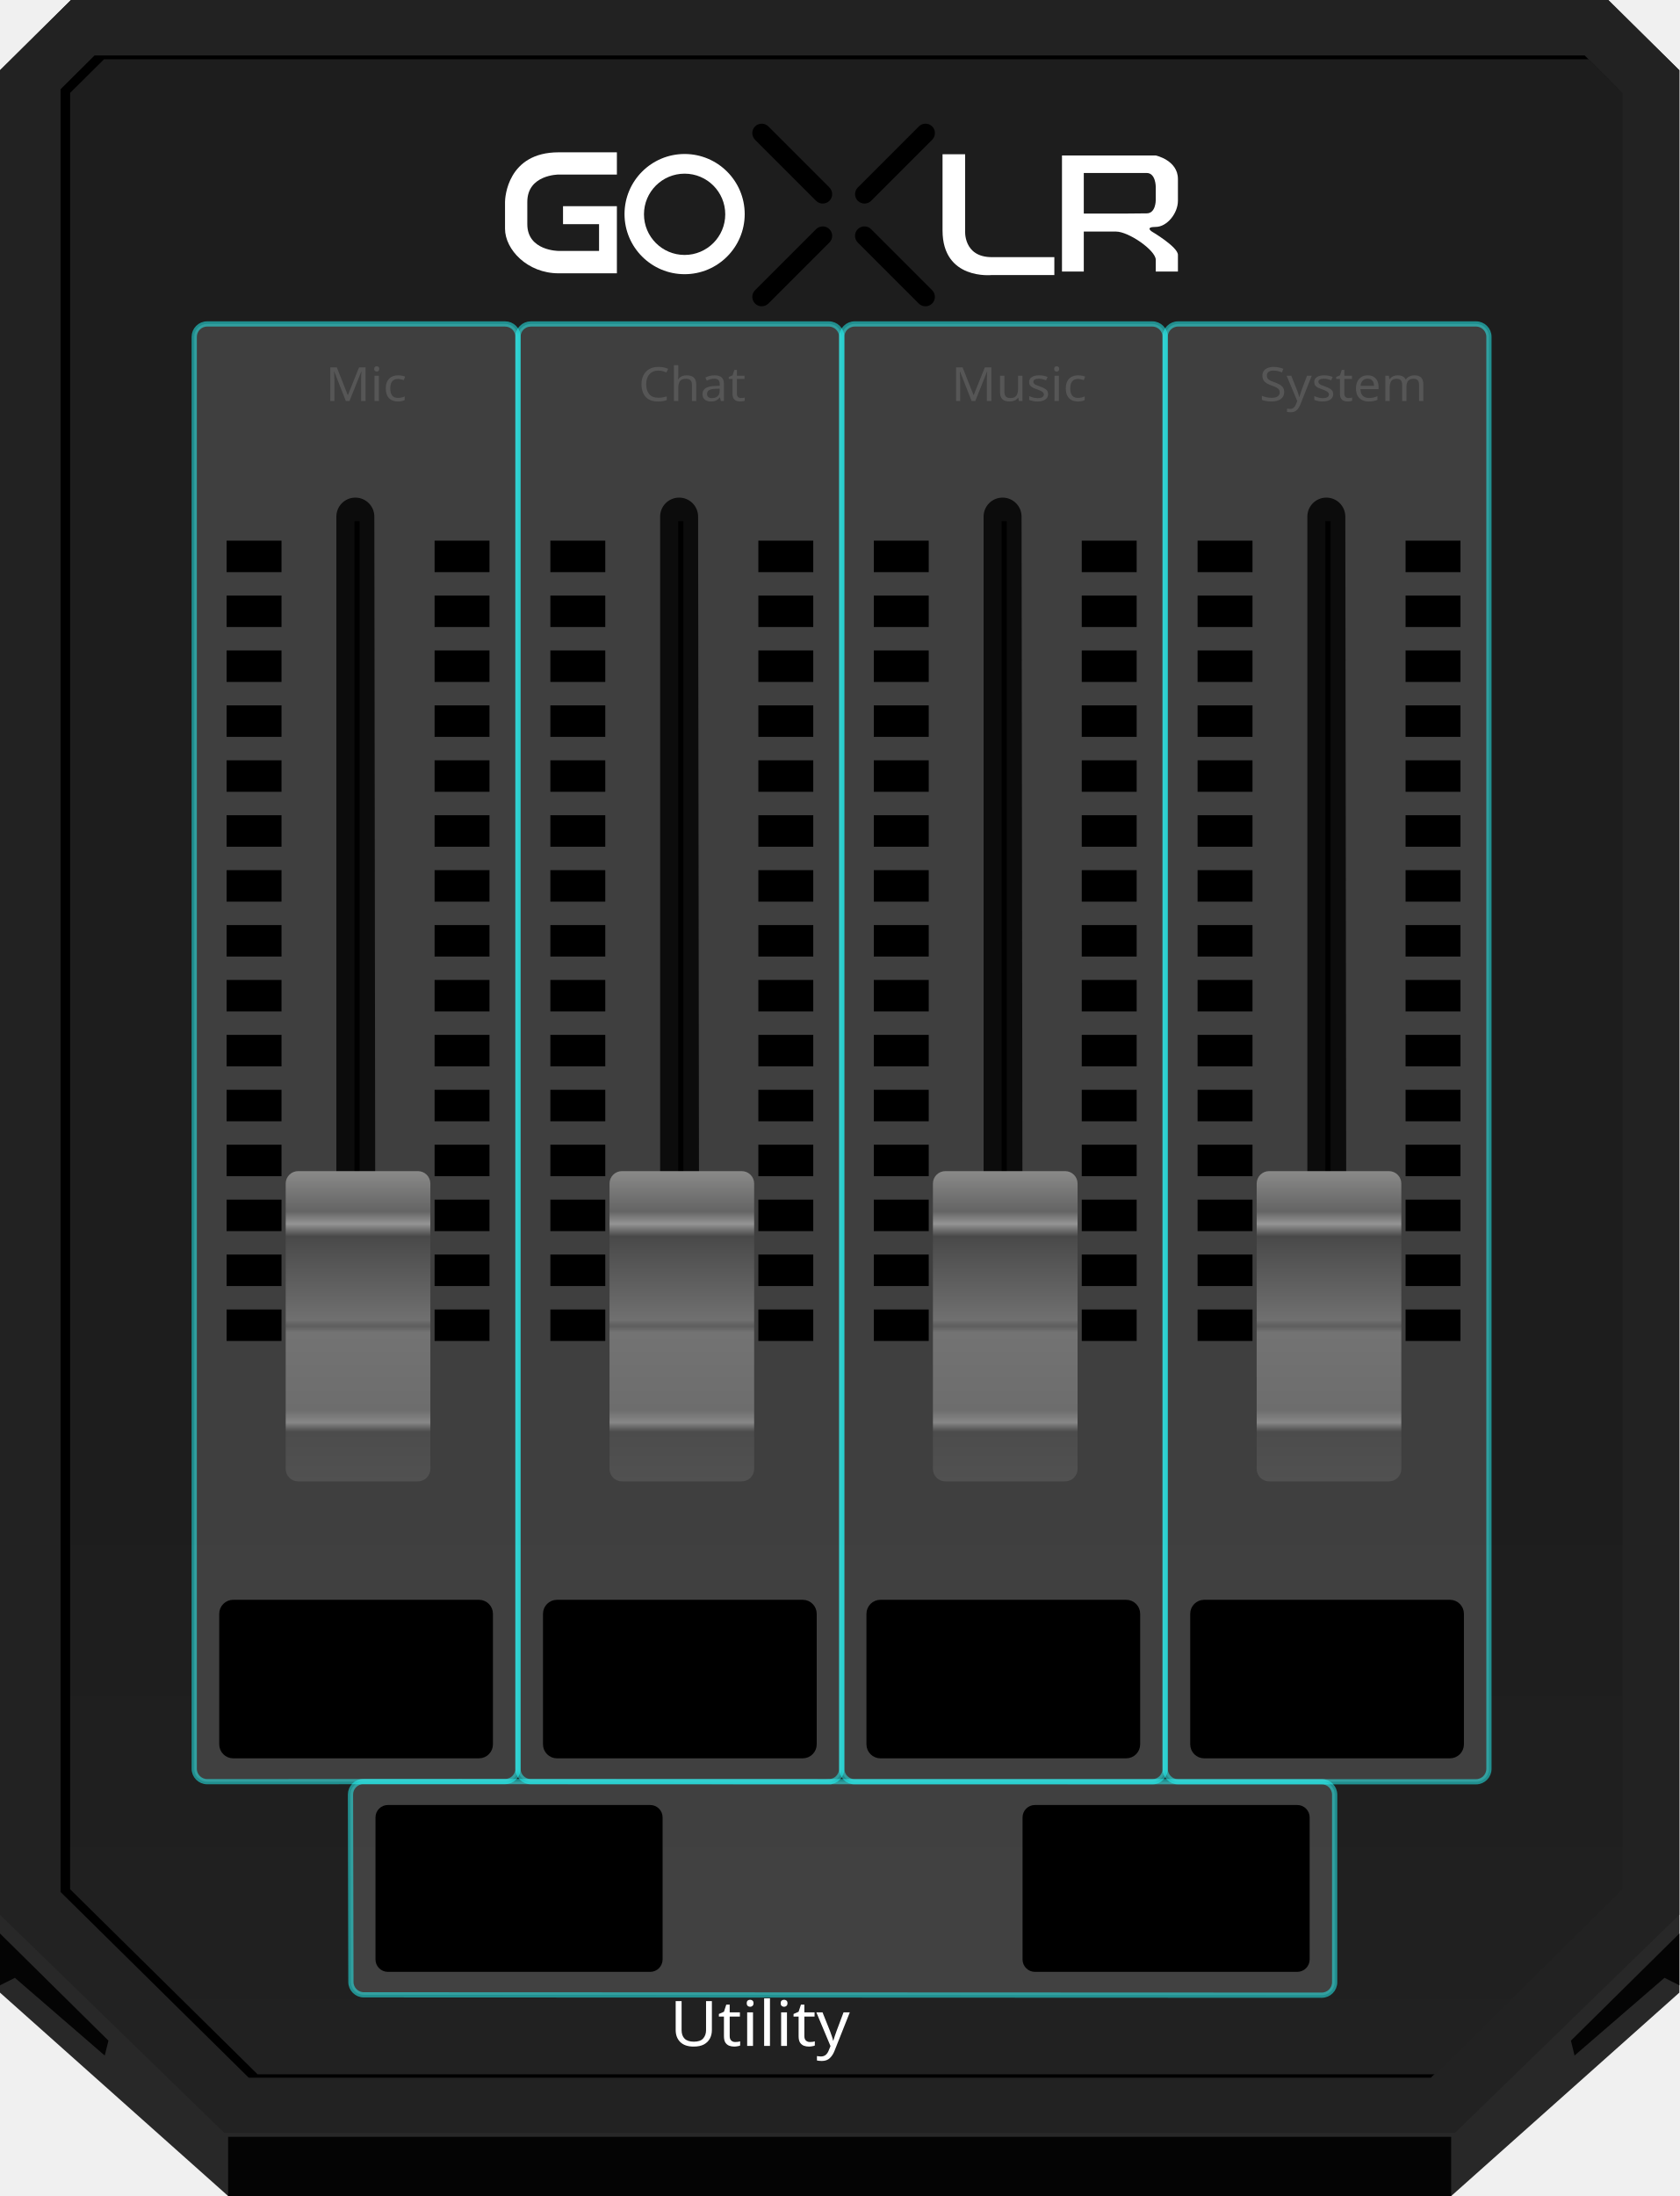
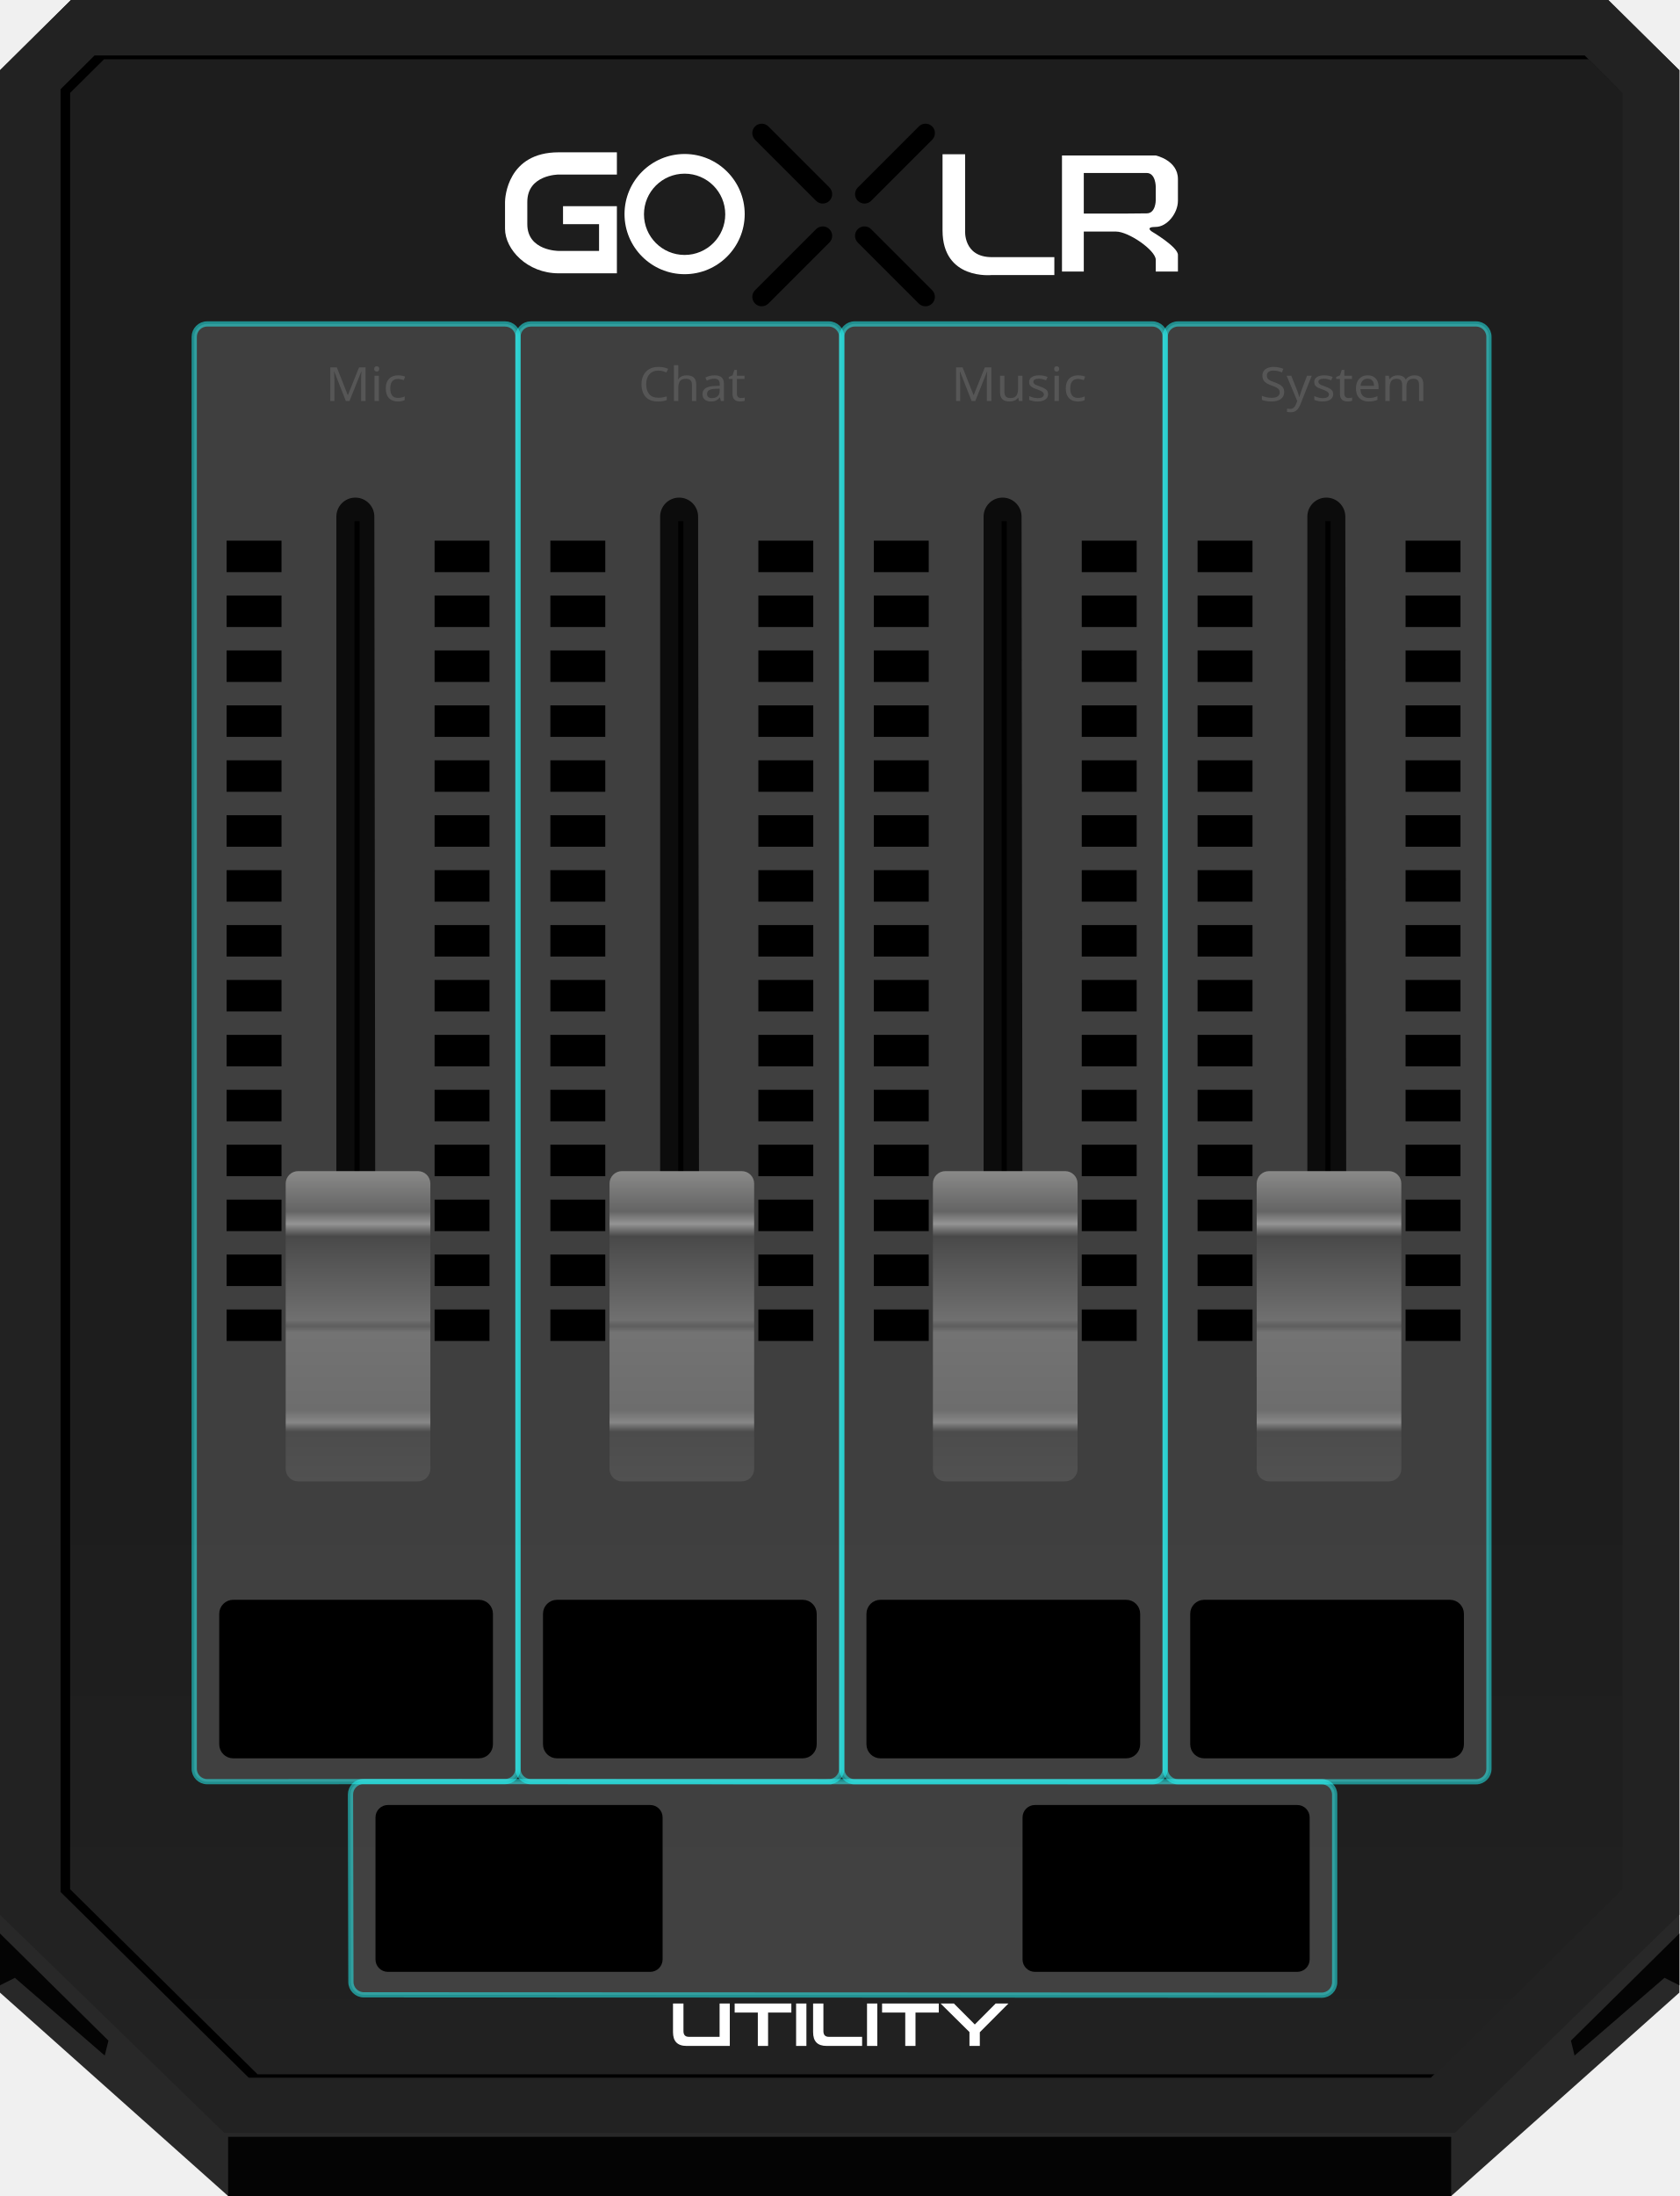
<svg xmlns="http://www.w3.org/2000/svg" xmlns:xlink="http://www.w3.org/1999/xlink" id="GoXLR" data-name="Layer 2" viewBox="0 0 321.12 419.82">
  <defs>
    <linearGradient id="BaseplateGradient" x1="161.83" y1="11.33" x2="161.83" y2="396.56" gradientUnits="userSpaceOnUse">
      <stop offset="0" stop-color="#1d1d1d" />
      <stop offset=".7" stop-color="#1d1d1d" />
      <stop offset="1" stop-color="#212121" />
    </linearGradient>
    <linearGradient id="Fader1Gradient" x1="68.47" x2="68.47" xlink:href="#Fader4Gradient" />
    <linearGradient id="Fader2Gradient" x1="130.38" x2="130.38" xlink:href="#Fader4Gradient" />
    <linearGradient id="Fader3Gradient" x1="192.22" x2="192.22" xlink:href="#Fader4Gradient" />
    <linearGradient id="Fader4Gradient" x1="254.13" y1="223.89" x2="254.13" y2="283.2" gradientUnits="userSpaceOnUse">
      <stop offset="0" stop-color="#8a8a89" />
      <stop offset=".13" stop-color="#646464" />
      <stop offset=".17" stop-color="#949494" />
      <stop offset=".21" stop-color="#494949" />
      <stop offset=".48" stop-color="#707070" />
      <stop offset=".49" stop-color="#666" />
      <stop offset=".5" stop-color="#5e5e5e" />
      <stop offset=".51" stop-color="#686868" />
      <stop offset=".52" stop-color="#737373" />
      <stop offset=".77" stop-color="#6d6d6d" />
      <stop offset=".81" stop-color="#878787" />
      <stop offset=".84" stop-color="#4c4c4c" />
      <stop offset="1" stop-color="#515151" />
    </linearGradient>
  </defs>
  <g id="GoXLR">
    <g id="backplate">
      <polygon points="0 380.94 43.62 419.82 277.5 419.82 321.12 380.94 321.12 13.43 307.53 0 13.57 0 0 13.43 0 380.94" style="fill: #282828;" />
      <polygon points="278.21 407.76 321.12 366.06 321.12 13.43 307.53 0 13.57 0 0 13.43 0 366.06 42.9 407.76 278.21 407.76" style="fill: #222;" />
      <polygon points="11.58 361.7 47.56 397.2 273.61 397.2 309.47 361.7 309.47 17.06 303.02 10.6 18.08 10.6 11.58 17.06 11.58 361.7" />
      <rect x="43.62" y="408.51" width="233.87" height="11.31" style="fill: #040404;" />
      <polygon points="0 369.64 20.74 390.12 20.03 392.97 2.85 378.11 0 379.54 0 369.64" style="fill: #040404;" />
      <polygon points="321.12 369.64 300.39 390.12 301.08 392.97 318.28 378.11 321.12 379.54 321.12 369.64" style="fill: #040404;" />
      <polygon points="13.41 361.18 49.26 396.56 274.51 396.56 310.24 361.18 310.24 17.76 303.82 11.33 19.89 11.33 13.41 17.76 13.41 361.18" style="fill: url(#BaseplateGradient);" />
    </g>
    <g id="faceplate">
      <g id="Logo">
        <path d="m203.07,29.72h17.93s4.24.91,4.24,4.5v4.17c0,2.4-2.1,4.99-4.24,4.99s-.74.89-.74.89c0,0,4.98,2.93,4.98,4.45v3.19h-4.24v-2.28c-.06-1.81-5.19-5.36-7.59-5.36s-6.17,0-6.17,0v-3.44h7.76l4.27-.04c1.73,0,1.73-2.47,1.73-2.53v-2.56s0-2.63-1.73-2.63h-12.03v18.84h-4.17v-22.19Z" style="fill: #fff;" />
        <path d="m180.23,29.49h4.32v14.56s-.41,5.11,5.11,5.11,11.95,0,11.95,0v3.42h-11.95s-9.43,1.03-9.43-8.53v-14.56Z" style="fill: #fff;" />
        <path d="m175.7,24.17c.7-.7,1.84-.7,2.55,0,.7.7.7,1.84,0,2.55l-11.67,11.67c-.7.7-1.84.7-2.55,0-.7-.7-.7-1.84,0-2.55l11.67-11.67Zm-31.32,0c-.7.7-.7,1.84,0,2.55l11.67,11.67c.7.7,1.84.7,2.55,0,.7-.7.7-1.84,0-2.55l-11.67-11.67c-.7-.7-1.84-.7-2.55,0Zm19.64,19.64c-.7.7-.7,1.84,0,2.55l11.67,11.67c.7.7,1.84.7,2.55,0,.7-.7.7-1.84,0-2.55l-11.67-11.67c-.7-.7-1.84-.7-2.55,0h0Zm-5.42,0c-.7-.7-1.84-.7-2.55,0l-11.67,11.67c-.7.7-.7,1.84,0,2.55.7.7,1.84.7,2.55,0l11.67-11.67c.7-.7.7-1.84,0-2.55h0Z" style="fill: currentColor; fill-rule: evenodd;" />
        <path d="m130.91,29.44c-6.35,0-11.49,5.15-11.49,11.49s5.15,11.49,11.49,11.49,11.49-5.15,11.49-11.49-5.15-11.49-11.49-11.49Zm0,19.3c-4.29,0-7.77-3.48-7.77-7.77s3.48-7.77,7.77-7.77,7.77,3.48,7.77,7.77-3.48,7.77-7.77,7.77Z" style="fill: #fff;" />
        <path d="m106.81,47.97h7.74v-5.11h-6.89v-3.44h10.3v12.83h-6.83s-2.82,0-4.32,0c-5.98,0-10.24-4.56-10.24-8.52,0-.87,0-4.35,0-5.13s.45-9.48,10.24-9.48h11.15v4.25h-11.15s-5.98,0-5.98,5.23v4.26c0,5.11,5.98,5.11,5.98,5.11" style="fill: #fff;" />
      </g>
-       <text transform="translate(128.07 391.13) scale(1.05 1)" style="fill: #fff; font-family: UniwarsSb-Regular, Uniwars; font-size: 11.98px;">
-         <tspan x="0" y="0">Utility</tspan>
-       </text>
+       <g style="fill: none; isolation: isolate;">
+         <g style="fill: none; isolation: isolate;">
+           <path d="m131.29,391.13c-1.76,0-2.6-.89-2.6-2.64v-5.47h2v5.28c0,.72.34,1.09,1.03,1.09h5.88v-6.37h1.95v8.11h-8.26Z" style="fill: #fff;" />
+           <path d="m144.91,391.13v-6.38h-4.43v-1.73h10.84v1.73h-4.45v6.38h-1.96Z" style="fill: #fff;" />
+           <path d="m152.23,391.13v-8.11h1.97v8.11h-1.97Z" style="fill: #fff;" />
+           <path d="m158.08,391.13c-1.77,0-2.6-.87-2.6-2.64v-5.47h1.97v5.28c0,.72.34,1.09,1.04,1.09h6.36v1.74h-6.78Z" style="fill: #fff;" />
+           <path d="m165.79,391.13v-8.11h1.97v8.11h-1.97Z" style="fill: #fff;" />
+           <path d="m173.1,391.13v-6.38h-4.43v-1.73h10.84v1.73h-4.45v6.38h-1.96Z" style="fill: #fff;" />
+           <path d="m185.38,391.13v-2.65l-5.52-5.46h2.54l4,4.01,3.99-4.01h2.44l-5.47,5.49v2.62h-1.97Z" style="fill: #fff;" />
+         </g>
+       </g>
    </g>
    <g class="selection">
      <path id="Cough" d="m252.74,381.43l-183.17-.07c-1.36,0-2.47-1.1-2.47-2.46l-.08-35.83c0-1.37,1.1-2.48,2.47-2.48l183.25.03c1.36,0,2.47,1.11,2.47,2.47v35.87c0,1.36-1.11,2.47-2.47,2.47Z" style="fill: rgba(255, 255, 255, .15); stroke: rgba(36, 255, 255, .5); stroke-miterlimit: 10;" />
      <g id="channels">
        <rect id="Channel4" x="222.8" y="61.93" width="61.91" height="278.7" rx="2.47" ry="2.47" style="fill: rgba(255, 255, 255, .15); stroke: rgba(36, 255, 255, .5); stroke-miterlimit: 10;" />
        <rect id="Channel3" x="160.96" y="61.93" width="61.84" height="278.7" rx="2.47" ry="2.47" style="fill: rgba(255, 255, 255, .15); stroke: rgba(36, 255, 255, .5); stroke-miterlimit: 10;" />
        <path id="Channel2" d="m158.48,340.63l-56.97-.02c-1.37,0-2.47-1.11-2.47-2.47V64.4c0-1.37,1.11-2.47,2.47-2.47h56.97c1.37,0,2.47,1.11,2.47,2.47v273.75c0,1.37-1.11,2.47-2.47,2.47Z" style="fill: rgba(255, 255, 255, .15); stroke: rgba(36, 255, 255, .5); stroke-miterlimit: 10;" />
        <path id="Channel1" d="m39.61,340.61l56.97-.02c1.37,0,2.47-1.11,2.47-2.47V64.4c0-1.37-1.11-2.47-2.47-2.47h-56.97c-1.37,0-2.47,1.11-2.47,2.47v273.74c0,1.37,1.11,2.47,2.47,2.47Z" style="fill: rgba(255, 255, 255, .15); stroke: rgba(36, 255, 255, .5); stroke-miterlimit: 10;" />
      </g>
    </g>
    <g class="area">
      <g class="cough">
        <g id="Mute">
          <rect x="196.53" y="346.07" width="52.9" height="29.9" rx="1.37" ry="1.37" style="stroke: currentColor; stroke-miterlimit: 10; stroke-width: 2px;" />
          <path d="m216.26,354.88c-.25-.19-.61-.15-.8.1-.19.25-.15.61.1.8l14.08,11.03c.25.19.61.15.8-.1s.15-.61-.1-.8l-3.75-2.94s-.02-.03,0-.04c.35-.61.55-1.32.55-2.08v-.95c0-.32-.25-.57-.57-.57s-.57.25-.57.57v.95c0,.5-.12.98-.34,1.4l-.42-.33v-4.71c0-1.21-.87-2.33-2.08-2.44-1.35-.12-2.49.95-2.49,2.27v1.29l-4.4-3.45Zm7.26,10.11c.49-.07.94-.22,1.36-.43l-1.01-.8s-.02,0-.03,0c-.34.1-.71.15-1.09.12-1.63-.1-2.85-1.58-2.85-3.21h0s0-.04-.01-.04l-1.11-.88s-.02.09-.02.14v.95c0,2.12,1.57,3.87,3.61,4.15v.8h-1.14c-.32,0-.57.25-.57.57s.25.57.57.57h3.42c.32,0,.57-.25.57-.57s-.25-.57-.57-.57h-1.14v-.8Z" style="fill: currentColor;" />
        </g>
        <g id="Bleep">
          <rect x="72.8" y="346.07" width="52.9" height="29.9" rx="1.37" ry="1.37" style="stroke: currentColor; stroke-miterlimit: 10; stroke-width: 2px;" />
          <text transform="translate(85.84 364.02)" style="fill: currentColor; font-family: ropa-sans-regular; font-size: 9px;">
            <tspan x="0" y="0">!@#$?*</tspan>
          </text>
        </g>
      </g>
      <g class="mixer">
        <g id="Channel4">
          <g class="rail">
            <path d="m253.84,267.61h-.22c-2.01,0-3.63-1.63-3.63-3.63V98.76c0-2.01,1.63-3.63,3.63-3.63h0c2,0,3.63,1.62,3.63,3.63l.22,165.21c0,2.01-1.62,3.64-3.63,3.64Z" style="fill: #0c0c0c;" />
            <line x1="253.93" y1="99.64" x2="253.93" y2="263.8" style="fill: none; stroke: #000; stroke-miterlimit: 10;" />
            <rect id="Fader" x="240.3" y="223.89" width="27.66" height="59.31" rx="2.38" ry="2.38" style="fill: url(#Fader4Gradient);" />
          </g>
          <g class="level">
            <g id="Level1">
              <rect x="268.77" y="250.34" width="10.5" height="6.02" style="fill: currentColor;" />
              <rect x="229" y="250.34" width="10.5" height="6.02" style="fill: currentColor;" />
            </g>
            <g id="Level2">
              <rect x="229" y="239.84" width="10.5" height="6.02" style="fill: currentColor;" />
              <rect x="268.77" y="239.84" width="10.5" height="6.02" style="fill: currentColor;" />
            </g>
            <g id="Level3">
              <rect x="229" y="229.34" width="10.5" height="6.02" style="fill: currentColor;" />
              <rect x="268.77" y="229.34" width="10.5" height="6.02" style="fill: currentColor;" />
            </g>
            <g id="Level4">
              <rect x="229" y="218.84" width="10.5" height="6.02" style="fill: currentColor;" />
              <rect x="268.77" y="218.84" width="10.5" height="6.02" style="fill: currentColor;" />
            </g>
            <g id="Level5">
              <rect x="229" y="208.34" width="10.5" height="6.02" style="fill: currentColor;" />
              <rect x="268.77" y="208.34" width="10.5" height="6.02" style="fill: currentColor;" />
            </g>
            <g id="Level6">
              <rect x="229" y="197.84" width="10.5" height="6.02" style="fill: currentColor;" />
              <rect x="268.77" y="197.84" width="10.5" height="6.02" style="fill: currentColor;" />
            </g>
            <g id="Level7">
              <rect x="229" y="187.34" width="10.5" height="6.02" style="fill: currentColor;" />
              <rect x="268.77" y="187.34" width="10.5" height="6.02" style="fill: currentColor;" />
            </g>
            <g id="Level8">
              <rect x="229" y="176.85" width="10.5" height="6.02" style="fill: currentColor;" />
              <rect x="268.77" y="176.85" width="10.5" height="6.02" style="fill: currentColor;" />
            </g>
            <g id="Level9">
              <rect x="229" y="166.35" width="10.5" height="6.02" style="fill: currentColor;" />
              <rect x="268.77" y="166.35" width="10.5" height="6.02" style="fill: currentColor;" />
            </g>
            <g id="Level10">
              <rect x="229" y="155.85" width="10.5" height="6.02" style="fill: currentColor;" />
              <rect x="268.77" y="155.85" width="10.5" height="6.02" style="fill: currentColor;" />
            </g>
            <g id="Level11">
              <rect x="229" y="145.35" width="10.5" height="6.02" style="fill: currentColor;" />
              <rect x="268.77" y="145.35" width="10.5" height="6.02" style="fill: currentColor;" />
            </g>
            <g id="Level12">
              <rect x="229" y="134.85" width="10.5" height="6.02" style="fill: currentColor;" />
              <rect x="268.77" y="134.85" width="10.5" height="6.02" style="fill: currentColor;" />
            </g>
            <g id="Level13">
              <rect x="229" y="124.35" width="10.5" height="6.02" style="fill: currentColor;" />
              <rect x="268.77" y="124.35" width="10.5" height="6.02" style="fill: currentColor;" />
            </g>
            <g id="Level14">
              <rect x="229" y="113.85" width="10.5" height="6.02" style="fill: currentColor;" />
              <rect x="268.77" y="113.85" width="10.5" height="6.02" style="fill: currentColor;" />
            </g>
            <g id="Level15">
              <rect x="229" y="103.36" width="10.5" height="6.02" style="fill: currentColor;" />
              <rect x="268.77" y="103.36" width="10.5" height="6.02" style="fill: currentColor;" />
            </g>
          </g>
          <g id="Mute">
            <rect x="228.59" y="306.84" width="50.34" height="28.31" rx="1.68" ry="1.68" style="stroke: currentColor; stroke-miterlimit: 10; stroke-width: 2px;" />
            <path d="m254.11,315.11c.31.14.5.44.5.78v10.21c0,.34-.2.64-.5.78s-.66.08-.91-.14l-3.59-3.19h-1.8c-.94,0-1.7-.76-1.7-1.7v-1.7c0-.94.76-1.7,1.7-1.7h1.8l3.59-3.19c.25-.22.61-.28.91-.14Zm3.3,3.52l1.46,1.46,1.46-1.46c.25-.25.65-.25.9,0s.25.65,0,.9l-1.46,1.46,1.46,1.46c.25.25.25.65,0,.9s-.65.25-.9,0l-1.46-1.46-1.46,1.46c-.25.25-.65.25-.9,0s-.25-.65,0-.9l1.46-1.46-1.46-1.46c-.25-.25-.25-.65,0-.9s.65-.25.9,0Z" style="fill: currentColor;" />
          </g>
          <text transform="translate(240.82 76.66) scale(1.05 1)" style="fill: #565656; font-family: ropa-sans-regular; font-size: 9px;">
            <tspan x="0" y="0">System</tspan>
          </text>
        </g>
        <g id="Channel3">
          <g class="rail">
            <path d="m191.93,267.61h-.22c-2.01,0-3.63-1.63-3.63-3.63V98.76c0-2.01,1.63-3.63,3.63-3.63h0c2,0,3.63,1.62,3.63,3.63l.22,165.21c0,2.01-1.62,3.64-3.63,3.64Z" style="fill: #0c0c0c;" />
            <line x1="192.02" y1="99.64" x2="192.02" y2="263.8" style="fill: none; stroke: #000; stroke-miterlimit: 10;" />
            <rect id="Fader" x="178.39" y="223.89" width="27.66" height="59.31" rx="2.38" ry="2.38" style="fill: url(#Fader3Gradient);" />
          </g>
          <g class="level">
            <g id="Level1">
              <rect x="206.85" y="250.34" width="10.5" height="6.02" style="fill: currentColor;" />
              <rect x="167.09" y="250.34" width="10.5" height="6.02" style="fill: currentColor;" />
            </g>
            <g id="Level2">
              <rect x="167.09" y="239.84" width="10.5" height="6.02" style="fill: currentColor;" />
              <rect x="206.85" y="239.84" width="10.5" height="6.02" style="fill: currentColor;" />
            </g>
            <g id="Level3">
              <rect x="167.09" y="229.34" width="10.5" height="6.02" style="fill: currentColor;" />
              <rect x="206.85" y="229.34" width="10.5" height="6.02" style="fill: currentColor;" />
            </g>
            <g id="Level4">
              <rect x="167.09" y="218.84" width="10.5" height="6.02" style="fill: currentColor;" />
              <rect x="206.85" y="218.84" width="10.5" height="6.02" style="fill: currentColor;" />
            </g>
            <g id="Level5">
              <rect x="167.09" y="208.34" width="10.5" height="6.02" style="fill: currentColor;" />
              <rect x="206.85" y="208.34" width="10.5" height="6.02" style="fill: currentColor;" />
            </g>
            <g id="Level6">
              <rect x="167.09" y="197.84" width="10.5" height="6.02" style="fill: currentColor;" />
              <rect x="206.85" y="197.84" width="10.5" height="6.02" style="fill: currentColor;" />
            </g>
            <g id="Level7">
              <rect x="167.09" y="187.34" width="10.5" height="6.02" style="fill: currentColor;" />
              <rect x="206.85" y="187.34" width="10.5" height="6.02" style="fill: currentColor;" />
            </g>
            <g id="Level8">
              <rect x="167.09" y="176.85" width="10.5" height="6.02" style="fill: currentColor;" />
              <rect x="206.85" y="176.85" width="10.5" height="6.02" style="fill: currentColor;" />
            </g>
            <g id="Level9">
              <rect x="167.09" y="166.35" width="10.5" height="6.02" style="fill: currentColor;" />
              <rect x="206.85" y="166.35" width="10.5" height="6.02" style="fill: currentColor;" />
            </g>
            <g id="Level10">
              <rect x="167.09" y="155.85" width="10.5" height="6.02" style="fill: currentColor;" />
              <rect x="206.85" y="155.85" width="10.5" height="6.02" style="fill: currentColor;" />
            </g>
            <g id="Level11">
              <rect x="167.09" y="145.35" width="10.5" height="6.02" style="fill: currentColor;" />
              <rect x="206.85" y="145.35" width="10.5" height="6.02" style="fill: currentColor;" />
            </g>
            <g id="Level12">
              <rect x="167.09" y="134.85" width="10.5" height="6.02" style="fill: currentColor;" />
              <rect x="206.85" y="134.85" width="10.5" height="6.02" style="fill: currentColor;" />
            </g>
            <g id="Level13">
              <rect x="167.09" y="124.35" width="10.5" height="6.02" style="fill: currentColor;" />
              <rect x="206.85" y="124.35" width="10.5" height="6.02" style="fill: currentColor;" />
            </g>
            <g id="Level14">
              <rect x="167.09" y="113.85" width="10.5" height="6.02" style="fill: currentColor;" />
              <rect x="206.85" y="113.85" width="10.5" height="6.02" style="fill: currentColor;" />
            </g>
            <g id="Level15">
              <rect x="167.09" y="103.36" width="10.5" height="6.02" style="fill: currentColor;" />
              <rect x="206.85" y="103.36" width="10.5" height="6.02" style="fill: currentColor;" />
            </g>
          </g>
          <g id="Mute">
            <rect x="166.68" y="306.84" width="50.34" height="28.31" rx="1.68" ry="1.68" style="stroke: currentColor; stroke-miterlimit: 10; stroke-width: 2px;" />
            <path d="m192.2,315.11c.31.14.5.44.5.78v10.21c0,.34-.2.64-.5.78s-.66.08-.91-.14l-3.59-3.19h-1.8c-.94,0-1.7-.76-1.7-1.7v-1.7c0-.94.76-1.7,1.7-1.7h1.8l3.59-3.19c.25-.22.61-.28.91-.14Zm3.3,3.52l1.46,1.46,1.46-1.46c.25-.25.65-.25.9,0s.25.65,0,.9l-1.46,1.46,1.46,1.46c.25.25.25.65,0,.9s-.65.25-.9,0l-1.46-1.46-1.46,1.46c-.25.25-.65.25-.9,0s-.25-.65,0-.9l1.46-1.46-1.46-1.46c-.25-.25-.25-.65,0-.9s.65-.25.9,0Z" style="fill: currentColor;" />
          </g>
          <text transform="translate(181.9 76.66) scale(1.05 1)" style="fill: #565656; font-family: ropa-sans-regular; font-size: 9px;">
            <tspan x="0" y="0">Music</tspan>
          </text>
        </g>
        <g id="Channel2">
          <g class="rail">
            <path d="m130.08,267.61h-.22c-2.01,0-3.63-1.63-3.63-3.63V98.76c0-2.01,1.63-3.63,3.63-3.63h0c2,0,3.63,1.62,3.63,3.63l.22,165.21c0,2.01-1.62,3.64-3.63,3.64Z" style="fill: #0c0c0c;" />
            <line x1="130.18" y1="99.64" x2="130.18" y2="263.8" style="fill: none; stroke: #000; stroke-miterlimit: 10;" />
            <rect id="Fader" x="116.55" y="223.89" width="27.66" height="59.31" rx="2.38" ry="2.38" style="fill: url(#Fader2Gradient);" />
          </g>
          <g class="level">
            <g id="Level1">
              <rect x="145.01" y="250.34" width="10.5" height="6.02" style="fill: currentColor;" />
              <rect x="105.24" y="250.34" width="10.5" height="6.02" style="fill: currentColor;" />
            </g>
            <g id="Level2">
              <rect x="105.24" y="239.84" width="10.5" height="6.02" style="fill: currentColor;" />
              <rect x="145.01" y="239.84" width="10.5" height="6.02" style="fill: currentColor;" />
            </g>
            <g id="Level3">
              <rect x="105.24" y="229.34" width="10.5" height="6.02" style="fill: currentColor;" />
              <rect x="145.01" y="229.34" width="10.5" height="6.02" style="fill: currentColor;" />
            </g>
            <g id="Level4">
              <rect x="105.24" y="218.84" width="10.5" height="6.02" style="fill: currentColor;" />
              <rect x="145.01" y="218.84" width="10.5" height="6.02" style="fill: currentColor;" />
            </g>
            <g id="Level5">
              <rect x="105.24" y="208.34" width="10.5" height="6.02" style="fill: currentColor;" />
              <rect x="145.01" y="208.34" width="10.5" height="6.02" style="fill: currentColor;" />
            </g>
            <g id="Level6">
              <rect x="105.24" y="197.84" width="10.5" height="6.02" style="fill: currentColor;" />
              <rect x="145.01" y="197.84" width="10.5" height="6.02" style="fill: currentColor;" />
            </g>
            <g id="Level7">
              <rect x="105.24" y="187.34" width="10.5" height="6.02" style="fill: currentColor;" />
              <rect x="145.01" y="187.34" width="10.5" height="6.02" style="fill: currentColor;" />
            </g>
            <g id="Level8">
              <rect x="105.24" y="176.85" width="10.5" height="6.02" style="fill: currentColor;" />
              <rect x="145.01" y="176.85" width="10.5" height="6.02" style="fill: currentColor;" />
            </g>
            <g id="Level9">
              <rect x="105.24" y="166.35" width="10.5" height="6.02" style="fill: currentColor;" />
              <rect x="145.01" y="166.35" width="10.5" height="6.02" style="fill: currentColor;" />
            </g>
            <g id="Level10">
              <rect x="105.24" y="155.85" width="10.5" height="6.02" style="fill: currentColor;" />
              <rect x="145.01" y="155.85" width="10.5" height="6.02" style="fill: currentColor;" />
            </g>
            <g id="Level11">
              <rect x="105.24" y="145.35" width="10.5" height="6.02" style="fill: currentColor;" />
              <rect x="145.01" y="145.35" width="10.5" height="6.02" style="fill: currentColor;" />
            </g>
            <g id="Level12">
              <rect x="105.24" y="134.85" width="10.5" height="6.02" style="fill: currentColor;" />
              <rect x="145.01" y="134.85" width="10.5" height="6.02" style="fill: currentColor;" />
            </g>
            <g id="Level13">
              <rect x="105.24" y="124.35" width="10.5" height="6.02" style="fill: currentColor;" />
              <rect x="145.01" y="124.35" width="10.5" height="6.02" style="fill: currentColor;" />
            </g>
            <g id="Level14">
              <rect x="105.24" y="113.85" width="10.5" height="6.02" style="fill: currentColor;" />
              <rect x="145.01" y="113.85" width="10.5" height="6.02" style="fill: currentColor;" />
            </g>
            <g id="Level15">
              <rect x="105.24" y="103.36" width="10.5" height="6.02" style="fill: currentColor;" />
              <rect x="145.01" y="103.36" width="10.5" height="6.02" style="fill: currentColor;" />
            </g>
          </g>
          <g id="Mute">
            <rect x="104.83" y="306.84" width="50.34" height="28.31" rx="1.68" ry="1.68" style="stroke: currentColor; stroke-miterlimit: 10; stroke-width: 2px;" />
            <path d="m130.35,315.11c.31.14.5.44.5.78v10.21c0,.34-.2.64-.5.78s-.66.08-.91-.14l-3.59-3.19h-1.8c-.94,0-1.7-.76-1.7-1.7v-1.7c0-.94.76-1.7,1.7-1.7h1.8l3.59-3.19c.25-.22.61-.28.91-.14Zm3.3,3.52l1.46,1.46,1.46-1.46c.25-.25.65-.25.9,0s.25.65,0,.9l-1.46,1.46,1.46,1.46c.25.25.25.65,0,.9s-.65.25-.9,0l-1.46-1.46-1.46,1.46c-.25.25-.65.25-.9,0s-.25-.65,0-.9l1.46-1.46-1.46-1.46c-.25-.25-.25-.65,0-.9s.65-.25.9,0Z" style="fill: currentColor;" />
          </g>
          <text transform="translate(122.09 76.66) scale(1.05 1)" style="fill: #565656; font-family: ropa-sans-regular; font-size: 9px;">
            <tspan x="0" y="0">Chat</tspan>
          </text>
        </g>
        <g id="Channel1">
          <g class="rail">
            <path d="m68.17,267.61h-.22c-2.01,0-3.63-1.63-3.63-3.63V98.76c0-2.01,1.63-3.63,3.63-3.63h0c2,0,3.63,1.62,3.63,3.63l.22,165.21c0,2.01-1.62,3.64-3.63,3.64Z" style="fill: #0c0c0c;" />
            <line x1="68.27" y1="99.64" x2="68.27" y2="263.8" style="fill: none; stroke: #000; stroke-miterlimit: 10;" />
            <rect id="Fader" x="54.63" y="223.89" width="27.66" height="59.31" rx="2.38" ry="2.38" style="fill: url(#Fader1Gradient);" />
          </g>
          <g class="level">
            <g id="Level1">
              <rect x="83.1" y="250.34" width="10.5" height="6.02" style="fill: currentColor;" />
              <rect x="43.33" y="250.34" width="10.5" height="6.02" style="fill: currentColor;" />
            </g>
            <g id="Level2">
              <rect x="43.33" y="239.84" width="10.5" height="6.02" style="fill: currentColor;" />
              <rect x="83.1" y="239.84" width="10.5" height="6.02" style="fill: currentColor;" />
            </g>
            <g id="Level3">
              <rect x="43.33" y="229.34" width="10.5" height="6.02" style="fill: currentColor;" />
              <rect x="83.1" y="229.34" width="10.5" height="6.02" style="fill: currentColor;" />
            </g>
            <g id="Level4">
              <rect x="43.33" y="218.84" width="10.5" height="6.02" style="fill: currentColor;" />
              <rect x="83.1" y="218.84" width="10.5" height="6.02" style="fill: currentColor;" />
            </g>
            <g id="Level5">
              <rect x="43.33" y="208.34" width="10.5" height="6.02" style="fill: currentColor;" />
              <rect x="83.1" y="208.34" width="10.5" height="6.02" style="fill: currentColor;" />
            </g>
            <g id="Level6">
              <rect x="43.33" y="197.84" width="10.5" height="6.02" style="fill: currentColor;" />
              <rect x="83.1" y="197.84" width="10.5" height="6.02" style="fill: currentColor;" />
            </g>
            <g id="Level7">
              <rect x="43.33" y="187.34" width="10.5" height="6.02" style="fill: currentColor;" />
              <rect x="83.1" y="187.34" width="10.5" height="6.02" style="fill: currentColor;" />
            </g>
            <g id="Level8">
              <rect x="43.33" y="176.85" width="10.5" height="6.02" style="fill: currentColor;" />
              <rect x="83.1" y="176.85" width="10.5" height="6.02" style="fill: currentColor;" />
            </g>
            <g id="Level9">
              <rect x="43.33" y="166.35" width="10.5" height="6.02" style="fill: currentColor;" />
              <rect x="83.1" y="166.35" width="10.5" height="6.02" style="fill: currentColor;" />
            </g>
            <g id="Level10">
              <rect x="43.33" y="155.85" width="10.5" height="6.02" style="fill: currentColor;" />
              <rect x="83.1" y="155.85" width="10.5" height="6.02" style="fill: currentColor;" />
            </g>
            <g id="Level11">
              <rect x="43.33" y="145.35" width="10.5" height="6.02" style="fill: currentColor;" />
              <rect x="83.1" y="145.35" width="10.5" height="6.02" style="fill: currentColor;" />
            </g>
            <g id="Level12">
              <rect x="43.33" y="134.85" width="10.5" height="6.02" style="fill: currentColor;" />
              <rect x="83.1" y="134.85" width="10.5" height="6.02" style="fill: currentColor;" />
            </g>
            <g id="Level13">
              <rect x="43.33" y="124.35" width="10.5" height="6.02" style="fill: currentColor;" />
              <rect x="83.1" y="124.35" width="10.5" height="6.02" style="fill: currentColor;" />
            </g>
            <g id="Level14">
              <rect x="43.33" y="113.85" width="10.5" height="6.02" style="fill: currentColor;" />
              <rect x="83.1" y="113.85" width="10.5" height="6.02" style="fill: currentColor;" />
            </g>
            <g id="Level15">
              <rect x="43.33" y="103.36" width="10.5" height="6.02" style="fill: currentColor;" />
              <rect x="83.1" y="103.36" width="10.5" height="6.02" style="fill: currentColor;" />
            </g>
          </g>
          <g id="Mute">
            <rect x="42.92" y="306.84" width="50.34" height="28.31" rx="1.68" ry="1.68" style="stroke: currentColor; stroke-miterlimit: 10; stroke-width: 2px;" />
            <path d="m68.44,315.11c.31.14.5.44.5.78v10.21c0,.34-.2.64-.5.78s-.66.08-.91-.14l-3.59-3.19h-1.8c-.94,0-1.7-.76-1.7-1.7v-1.7c0-.94.76-1.7,1.7-1.7h1.8l3.59-3.19c.25-.22.61-.28.91-.14Zm3.3,3.52l1.46,1.46,1.46-1.46c.25-.25.65-.25.9,0s.25.65,0,.9l-1.46,1.46,1.46,1.46c.25.25.25.65,0,.9s-.65.25-.9,0l-1.46-1.46-1.46,1.46c-.25.25-.65.25-.9,0s-.25-.65,0-.9l1.46-1.46-1.46-1.46c-.25-.25-.25-.65,0-.9s.65-.25.9,0Z" style="fill: currentColor;" />
          </g>
          <text transform="translate(62.24 76.66) scale(1.05 1)" style="fill: #565656; font-family: ropa-sans-regular; font-size: 9px;">
            <tspan x="0" y="0">Mic</tspan>
          </text>
        </g>
      </g>
    </g>
  </g>
</svg>
